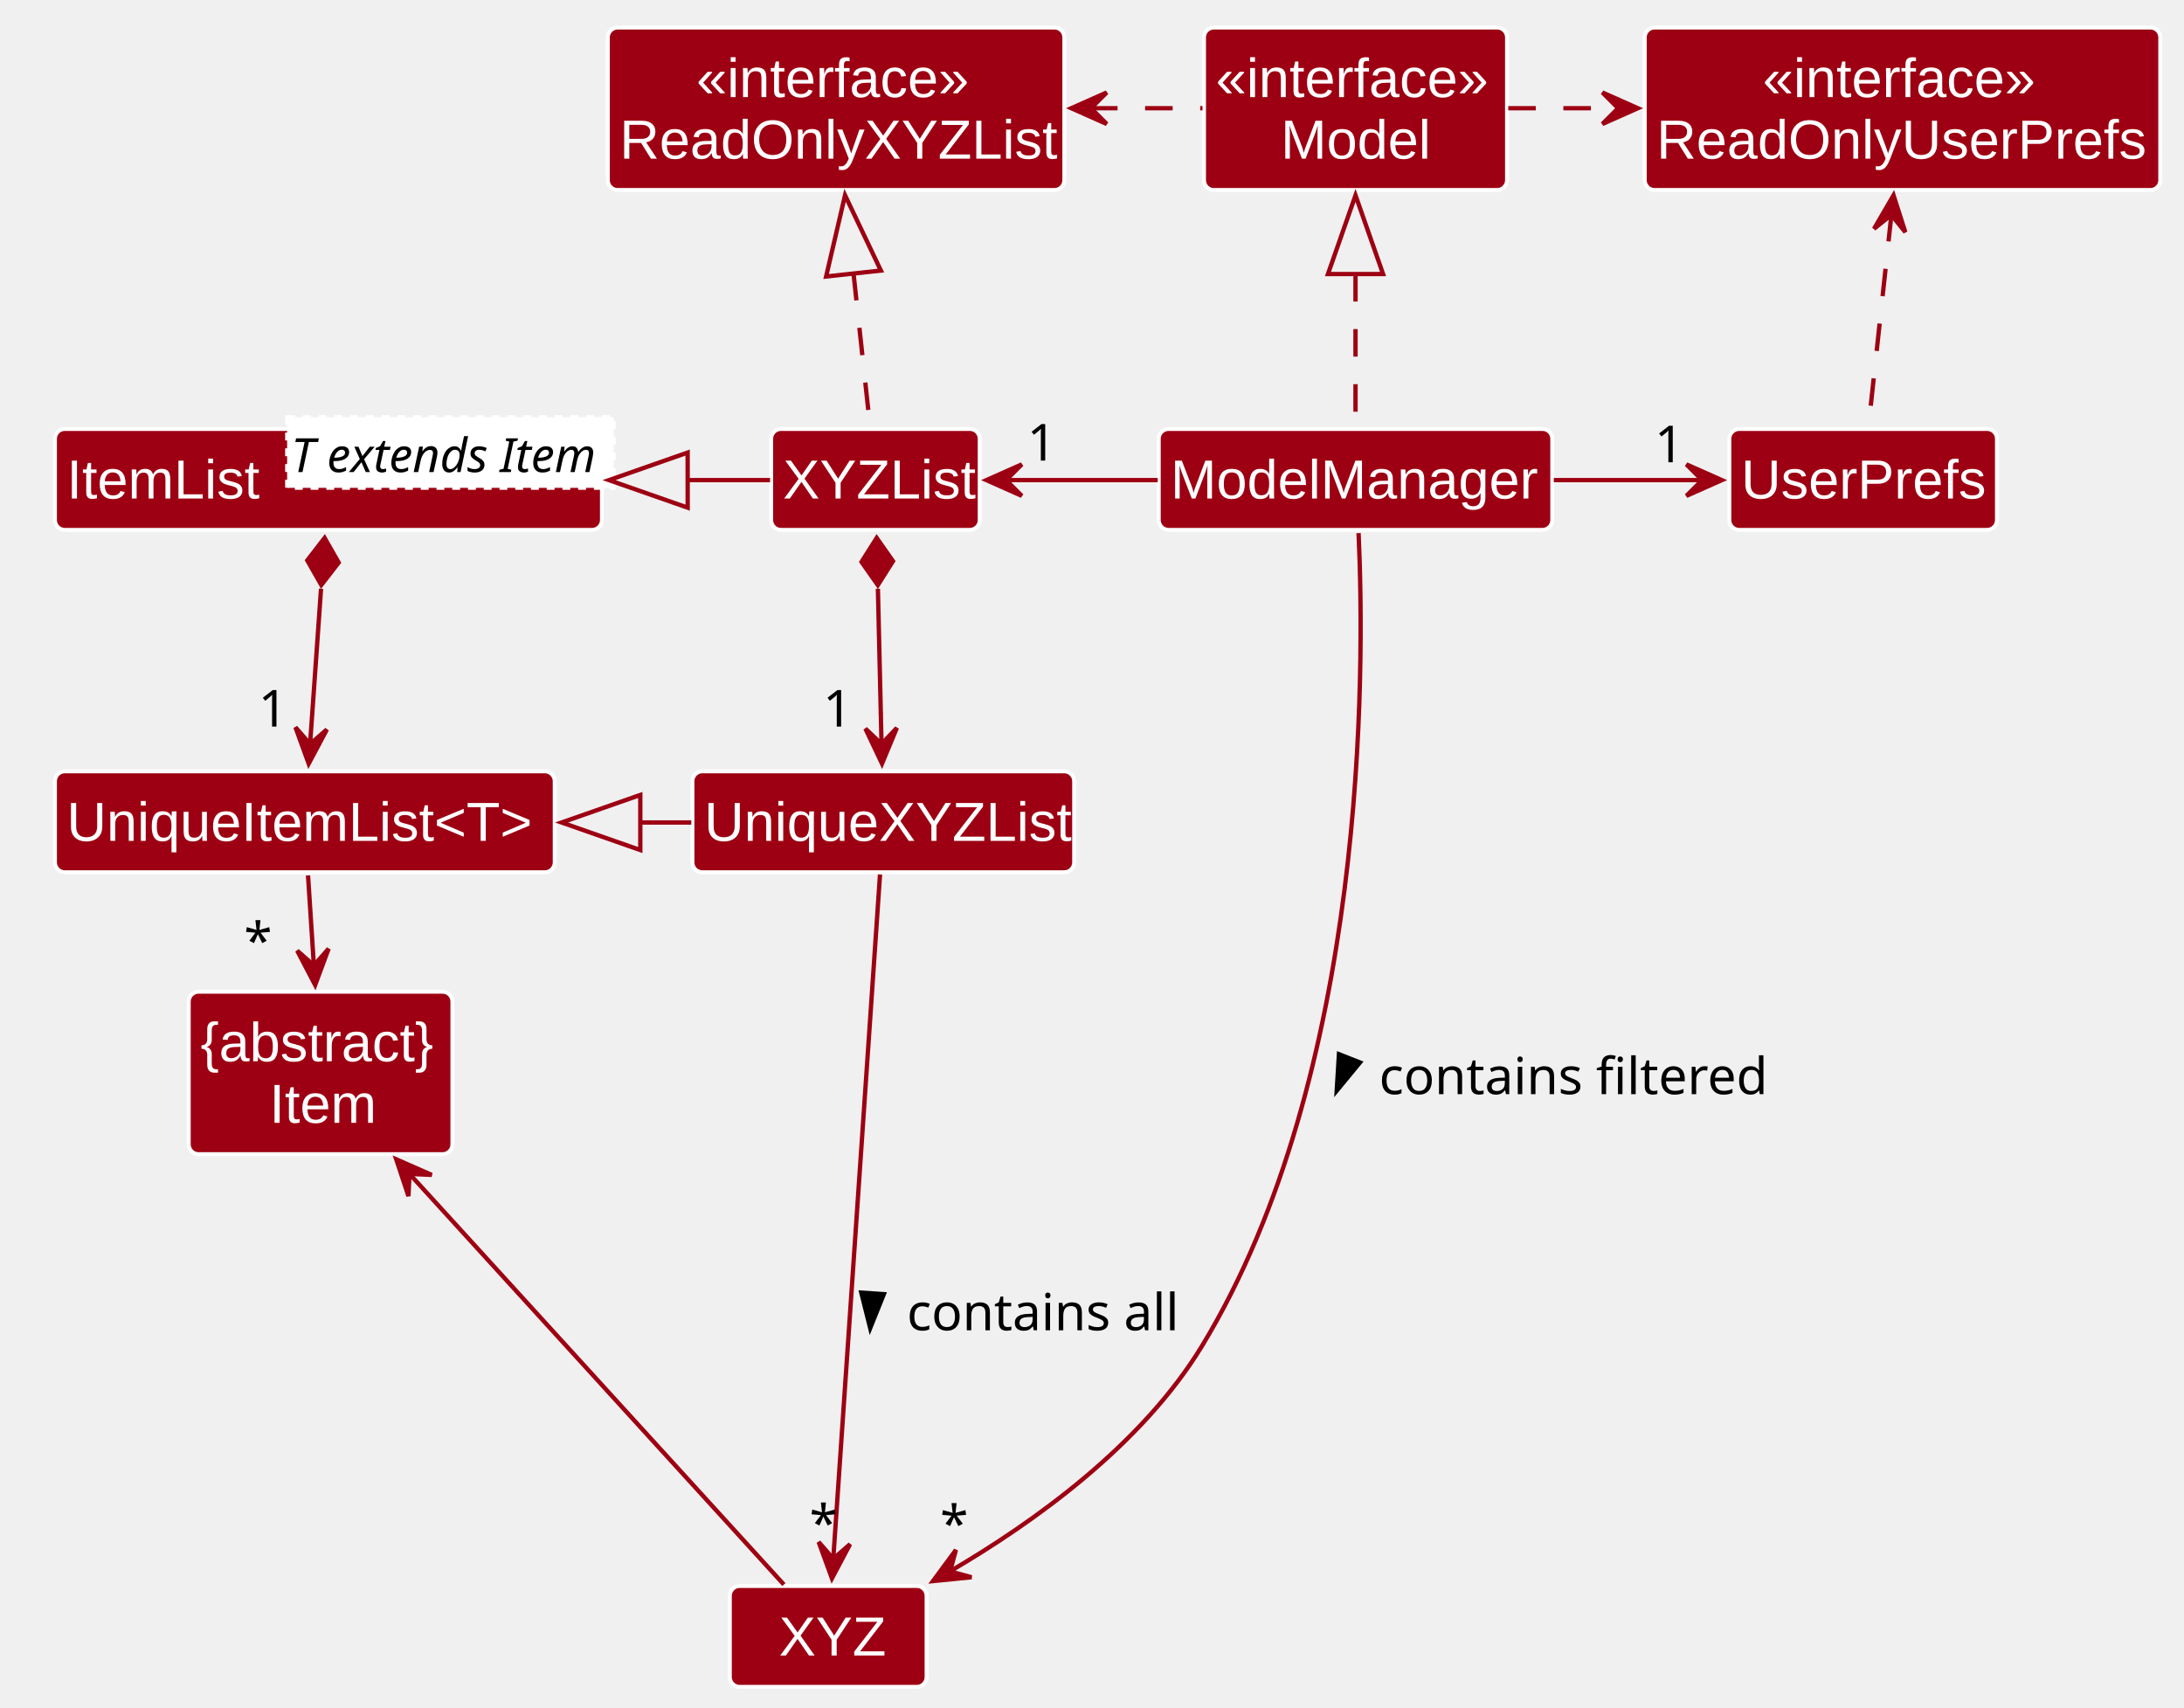
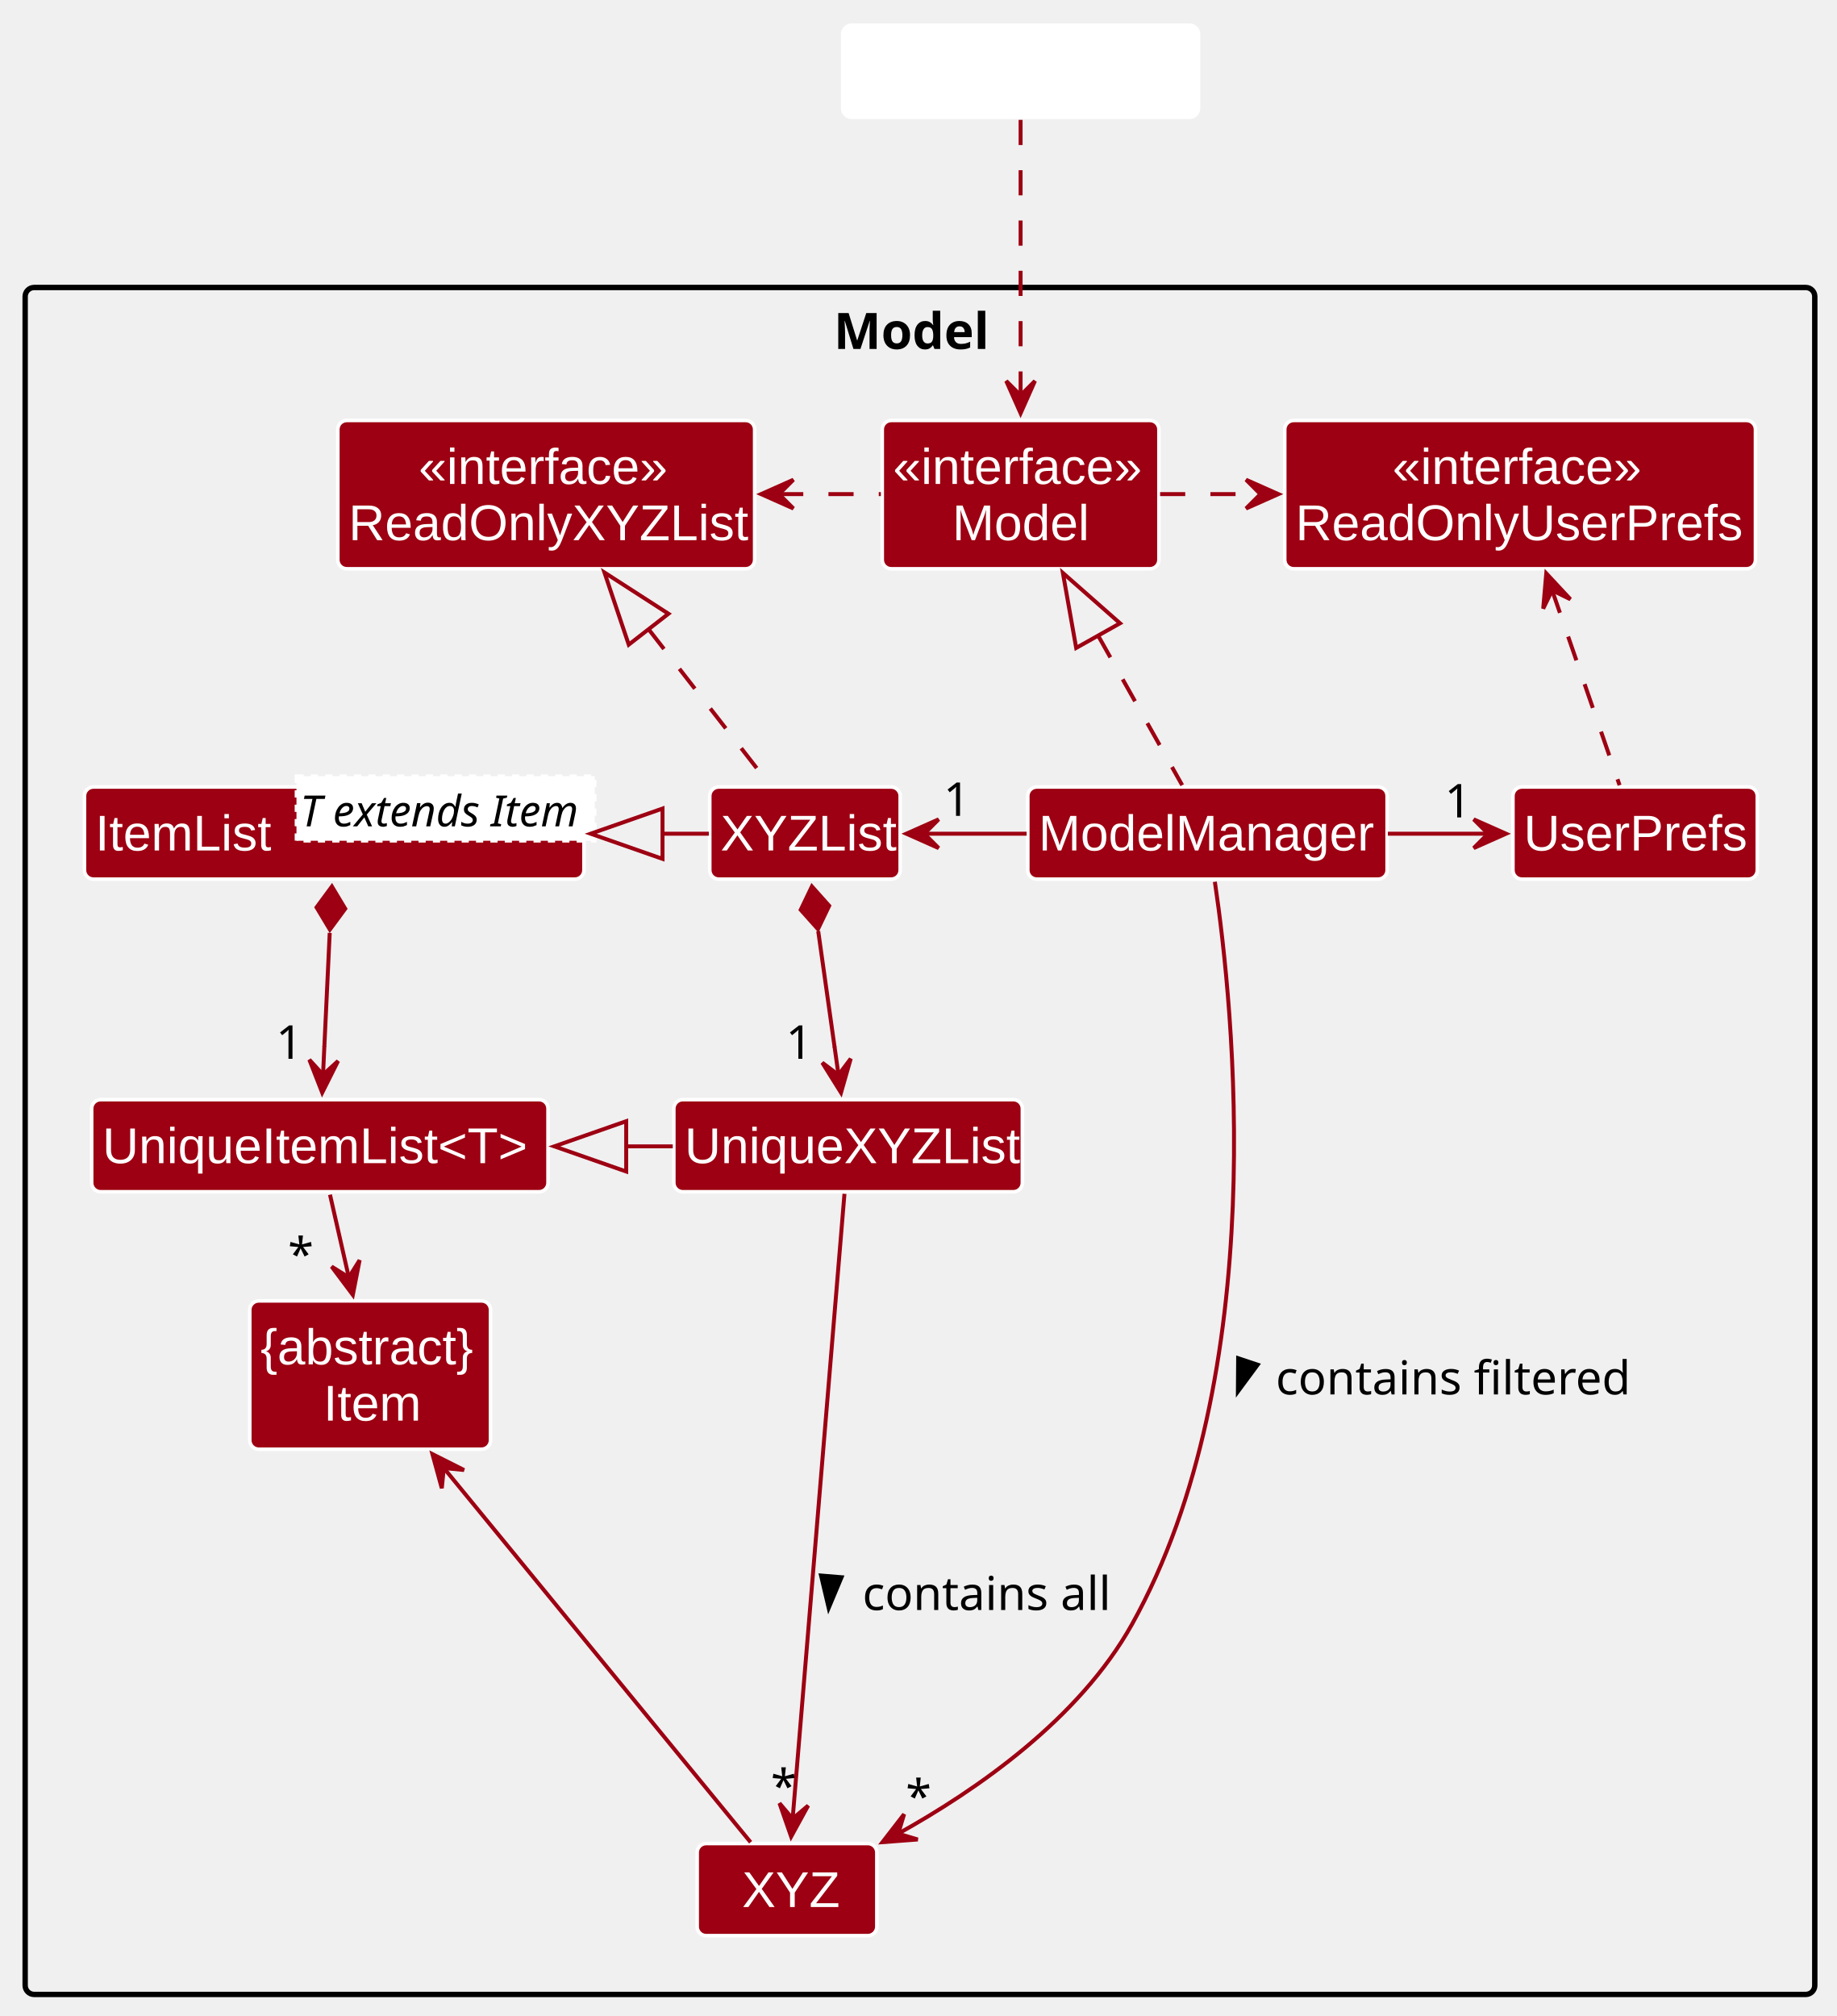
- <svg xmlns="http://www.w3.org/2000/svg" contentStyleType="text/css" height="434px" preserveAspectRatio="none" style="width:555px;height:434px;background:#FFFFFF;" version="1.1" viewBox="0 0 555 434" width="555px" zoomAndPan="magnify">
+ <svg xmlns="http://www.w3.org/2000/svg" contentStyleType="text/css" height="561px" preserveAspectRatio="none" style="width:511px;height:561px;background:#FFFFFF;" version="1.1" viewBox="0 0 511 561" width="511px" zoomAndPan="magnify">
  <defs />
  <g>
+     <g id="cluster_Model ">
+       <rect fill="none" height="475" rx="2.5" ry="2.5" style="stroke:#000000;stroke-width:1.5;" width="498" x="7" y="80" />
+       <text fill="#000000" font-family="sans-serif" font-size="14" font-weight="bold" lengthAdjust="spacing" textLength="44" x="232" y="97.107">Model
+             </text>
+     </g>
    <g id="elem_ReadOnlyXYZList">
-       <rect codeLine="9" fill="#9D0012" height="41.281" id="ReadOnlyXYZList" rx="2.5" ry="2.5" style="stroke:#FFFFFF;stroke-width:1.0;" width="116" x="154.464" y="7" />
-       <text fill="#FFFFFF" font-family="Arial" font-size="14" lengthAdjust="spacing" textLength="71" x="176.964" y="24.674">«interface»
+       <rect codeLine="9" fill="#9D0012" height="41.281" id="ReadOnlyXYZList" rx="2.5" ry="2.5" style="stroke:#FFFFFF;stroke-width:1.0;" width="116" x="94" y="117" />
+       <text fill="#FFFFFF" font-family="Arial" font-size="14" lengthAdjust="spacing" textLength="71" x="116.5" y="134.674">«interface»
            </text>
-       <text fill="#FFFFFF" font-family="Arial" font-size="14" lengthAdjust="spacing" textLength="110" x="157.464" y="40.315">ReadOnlyXYZList
+       <text fill="#FFFFFF" font-family="Arial" font-size="14" lengthAdjust="spacing" textLength="110" x="97" y="150.315">ReadOnlyXYZList
            </text>
    </g>
    <g id="elem_ReadOnlyUserPrefs">
-       <rect codeLine="10" fill="#9D0012" height="41.281" id="ReadOnlyUserPrefs" rx="2.5" ry="2.5" style="stroke:#FFFFFF;stroke-width:1.0;" width="131" x="417.964" y="7" />
-       <text fill="#FFFFFF" font-family="Arial" font-size="14" lengthAdjust="spacing" textLength="71" x="447.964" y="24.674">«interface»
+       <rect codeLine="10" fill="#9D0012" height="41.281" id="ReadOnlyUserPrefs" rx="2.5" ry="2.5" style="stroke:#FFFFFF;stroke-width:1.0;" width="131" x="357.5" y="117" />
+       <text fill="#FFFFFF" font-family="Arial" font-size="14" lengthAdjust="spacing" textLength="71" x="387.5" y="134.674">«interface»
            </text>
-       <text fill="#FFFFFF" font-family="Arial" font-size="14" lengthAdjust="spacing" textLength="125" x="420.964" y="40.315">ReadOnlyUserPrefs
+       <text fill="#FFFFFF" font-family="Arial" font-size="14" lengthAdjust="spacing" textLength="125" x="360.5" y="150.315">ReadOnlyUserPrefs
            </text>
    </g>
    <g id="elem_Model">
-       <rect codeLine="11" fill="#9D0012" height="41.281" id="Model" rx="2.5" ry="2.5" style="stroke:#FFFFFF;stroke-width:1.0;" width="77" x="305.964" y="7" />
-       <text fill="#FFFFFF" font-family="Arial" font-size="14" lengthAdjust="spacing" textLength="71" x="308.964" y="24.674">«interface»
+       <rect codeLine="11" fill="#9D0012" height="41.281" id="Model" rx="2.5" ry="2.5" style="stroke:#FFFFFF;stroke-width:1.0;" width="77" x="245.5" y="117" />
+       <text fill="#FFFFFF" font-family="Arial" font-size="14" lengthAdjust="spacing" textLength="71" x="248.5" y="134.674">«interface»
            </text>
-       <text fill="#FFFFFF" font-family="Arial" font-size="14" lengthAdjust="spacing" textLength="38" x="325.464" y="40.315">Model
+       <text fill="#FFFFFF" font-family="Arial" font-size="14" lengthAdjust="spacing" textLength="38" x="265" y="150.315">Model
            </text>
    </g>
    <g id="elem_XYZList">
-       <rect codeLine="12" fill="#9D0012" height="25.641" id="XYZList" rx="2.5" ry="2.5" style="stroke:#FFFFFF;stroke-width:1.0;" width="53" x="195.964" y="109" />
-       <text fill="#FFFFFF" font-family="Arial" font-size="14" lengthAdjust="spacing" textLength="47" x="198.964" y="126.674">XYZList
+       <rect codeLine="12" fill="#9D0012" height="25.641" id="XYZList" rx="2.5" ry="2.5" style="stroke:#FFFFFF;stroke-width:1.0;" width="53" x="197.5" y="219" />
+       <text fill="#FFFFFF" font-family="Arial" font-size="14" lengthAdjust="spacing" textLength="47" x="200.5" y="236.674">XYZList
            </text>
    </g>
    <g id="elem_ModelManager">
-       <rect codeLine="13" fill="#9D0012" height="25.641" id="ModelManager" rx="2.5" ry="2.5" style="stroke:#FFFFFF;stroke-width:1.0;" width="100" x="294.464" y="109" />
-       <text fill="#FFFFFF" font-family="Arial" font-size="14" lengthAdjust="spacing" textLength="94" x="297.464" y="126.674">ModelManager
+       <rect codeLine="13" fill="#9D0012" height="25.641" id="ModelManager" rx="2.5" ry="2.5" style="stroke:#FFFFFF;stroke-width:1.0;" width="100" x="286" y="219" />
+       <text fill="#FFFFFF" font-family="Arial" font-size="14" lengthAdjust="spacing" textLength="94" x="289" y="236.674">ModelManager
            </text>
    </g>
    <g id="elem_UserPrefs">
-       <rect codeLine="14" fill="#9D0012" height="25.641" id="UserPrefs" rx="2.5" ry="2.5" style="stroke:#FFFFFF;stroke-width:1.0;" width="68" x="439.464" y="109" />
-       <text fill="#FFFFFF" font-family="Arial" font-size="14" lengthAdjust="spacing" textLength="62" x="442.464" y="126.674">UserPrefs
+       <rect codeLine="14" fill="#9D0012" height="25.641" id="UserPrefs" rx="2.5" ry="2.5" style="stroke:#FFFFFF;stroke-width:1.0;" width="68" x="421" y="219" />
+       <text fill="#FFFFFF" font-family="Arial" font-size="14" lengthAdjust="spacing" textLength="62" x="424" y="236.674">UserPrefs
            </text>
    </g>
    <g id="elem_UniqueXYZList">
-       <rect codeLine="15" fill="#9D0012" height="25.641" id="UniqueXYZList" rx="2.5" ry="2.5" style="stroke:#FFFFFF;stroke-width:1.0;" width="97" x="175.964" y="196" />
-       <text fill="#FFFFFF" font-family="Arial" font-size="14" lengthAdjust="spacing" textLength="91" x="178.964" y="213.674">UniqueXYZList
+       <rect codeLine="15" fill="#9D0012" height="25.641" id="UniqueXYZList" rx="2.5" ry="2.5" style="stroke:#FFFFFF;stroke-width:1.0;" width="97" x="187.5" y="306" />
+       <text fill="#FFFFFF" font-family="Arial" font-size="14" lengthAdjust="spacing" textLength="91" x="190.5" y="323.674">UniqueXYZList
            </text>
    </g>
    <g id="elem_XYZ">
-       <rect codeLine="16" fill="#9D0012" height="25.641" id="XYZ" rx="2.5" ry="2.5" style="stroke:#FFFFFF;stroke-width:1.0;" width="50" x="185.464" y="403" />
-       <text fill="#FFFFFF" font-family="Arial" font-size="14" lengthAdjust="spacing" textLength="25" x="197.964" y="420.674">XYZ
+       <rect codeLine="16" fill="#9D0012" height="25.641" id="XYZ" rx="2.5" ry="2.5" style="stroke:#FFFFFF;stroke-width:1.0;" width="50" x="194" y="513" />
+       <text fill="#FFFFFF" font-family="Arial" font-size="14" lengthAdjust="spacing" textLength="25" x="206.5" y="530.674">XYZ
            </text>
    </g>
    <g id="elem_Item">
-       <rect codeLine="17" fill="#9D0012" height="41.281" id="Item" rx="2.5" ry="2.5" style="stroke:#FFFFFF;stroke-width:1.0;" width="67" x="47.964" y="252" />
-       <text fill="#FFFFFF" font-family="Arial" font-size="14" lengthAdjust="spacing" textLength="61" x="50.964" y="269.674">{abstract}
+       <rect codeLine="17" fill="#9D0012" height="41.281" id="Item" rx="2.5" ry="2.5" style="stroke:#FFFFFF;stroke-width:1.0;" width="67" x="69.5" y="362" />
+       <text fill="#FFFFFF" font-family="Arial" font-size="14" lengthAdjust="spacing" textLength="61" x="72.5" y="379.674">{abstract}
            </text>
-       <text fill="#FFFFFF" font-family="Arial" font-size="14" lengthAdjust="spacing" textLength="26" x="68.464" y="285.315">Item
+       <text fill="#FFFFFF" font-family="Arial" font-size="14" lengthAdjust="spacing" textLength="26" x="90" y="395.315">Item
            </text>
    </g>
    <g id="elem_ItemList">
-       <rect codeLine="18" fill="#9D0012" height="25.641" id="ItemList" rx="2.5" ry="2.5" style="stroke:#FFFFFF;stroke-width:1.0;" width="139" x="13.964" y="109" />
-       <text fill="#FFFFFF" font-family="Arial" font-size="14" lengthAdjust="spacing" textLength="48" x="16.964" y="126.674">ItemList
+       <rect codeLine="18" fill="#9D0012" height="25.641" id="ItemList" rx="2.5" ry="2.5" style="stroke:#FFFFFF;stroke-width:1.0;" width="139" x="23.5" y="219" />
+       <text fill="#FFFFFF" font-family="Arial" font-size="14" lengthAdjust="spacing" textLength="48" x="26.5" y="236.674">ItemList
            </text>
-       <rect fill="#FFFFFF" height="17.961" style="stroke:#FFFFFF;stroke-width:1.0;stroke-dasharray:2.0,2.0;" width="83" x="72.964" y="106" />
-       <text fill="#000000" font-family="sans-serif" font-size="12" font-style="italic" lengthAdjust="spacing" textLength="81" x="73.964" y="119.949">T extends Item
+       <rect fill="#FFFFFF" height="17.961" style="stroke:#FFFFFF;stroke-width:1.0;stroke-dasharray:2.0,2.0;" width="83" x="82.5" y="216" />
+       <text fill="#000000" font-family="sans-serif" font-size="12" font-style="italic" lengthAdjust="spacing" textLength="81" x="83.5" y="229.949">T extends Item
            </text>
    </g>
    <g id="elem_UniqueItemList">
-       <rect codeLine="19" fill="#9D0012" height="25.641" id="UniqueItemList" rx="2.5" ry="2.5" style="stroke:#FFFFFF;stroke-width:1.0;" width="127" x="13.964" y="196" />
-       <text fill="#FFFFFF" font-family="Arial" font-size="14" lengthAdjust="spacing" textLength="117" x="16.964" y="213.674">UniqueItemList&lt;T&gt;
+       <rect codeLine="19" fill="#9D0012" height="25.641" id="UniqueItemList" rx="2.5" ry="2.5" style="stroke:#FFFFFF;stroke-width:1.0;" width="127" x="25.5" y="306" />
+       <text fill="#FFFFFF" font-family="Arial" font-size="14" lengthAdjust="spacing" textLength="117" x="28.5" y="323.674">UniqueItemList&lt;T&gt;
            </text>
    </g>
+     <g id="elem_HiddenOutside">
+       <rect codeLine="22" fill="#FFFFFF" height="25.641" id="HiddenOutside" rx="2.5" ry="2.5" style="stroke:#FFFFFF;stroke-width:1.0;" width="99" x="234.5" y="7" />
+       <text fill="#FFFFFF" font-family="Arial" font-size="14" lengthAdjust="spacing" textLength="93" x="237.5" y="24.674">HiddenOutside
+             </text>
+     </g>
+     <g id="link_HiddenOutside_Model">
+       <path codeLine="23" d="M284,33.36 C284,51.55 284,85.98 284,110.03 " fill="none" id="HiddenOutside-to-Model" style="stroke:#9D0012;stroke-width:1.1;stroke-dasharray:7.0,7.0;" />
+       <polygon fill="#9D0012" points="284,115.01,288,106.01,284,110.01,280,106.01,284,115.01" style="stroke:#9D0012;stroke-width:1.1;" />
+     </g>
    <g id="link_Model_ModelManager">
-       <path codeLine="21" d="M344.464,69.62 C344.464,83.71 344.464,98.44 344.464,108.5 " fill="none" id="Model-backto-ModelManager" style="stroke:#9D0012;stroke-width:1.1;stroke-dasharray:7.0,7.0;" />
-       <polygon fill="none" points="337.464,69.63,344.464,49.63,351.464,69.63,337.464,69.63" style="stroke:#9D0012;stroke-width:1.1;" />
+       <path codeLine="25" d="M305.55,176.83 C313.93,191.74 322.94,207.78 328.97,218.5 " fill="none" id="Model-backto-ModelManager" style="stroke:#9D0012;stroke-width:1.1;stroke-dasharray:7.0,7.0;" />
+       <polygon fill="none" points="299.47,180.3,295.77,159.44,311.67,173.44,299.47,180.3" style="stroke:#9D0012;stroke-width:1.1;" />
    </g>
    <g id="link_Model_ReadOnlyUserPrefs">
-       <path codeLine="22" d="M383.284,27.5 C392.614,27.5 401.944,27.5 411.264,27.5 " fill="none" id="Model-to-ReadOnlyUserPrefs" style="stroke:#9D0012;stroke-width:1.1;stroke-dasharray:7.0,7.0;" />
-       <polygon fill="#9D0012" points="416.204,27.5,407.204,23.5,411.204,27.5,407.204,31.5,416.204,27.5" style="stroke:#9D0012;stroke-width:1.1;" />
+       <path codeLine="26" d="M322.82,137.5 C332.15,137.5 341.48,137.5 350.8,137.5 " fill="none" id="Model-to-ReadOnlyUserPrefs" style="stroke:#9D0012;stroke-width:1.1;stroke-dasharray:7.0,7.0;" />
+       <polygon fill="#9D0012" points="355.74,137.5,346.74,133.5,350.74,137.5,346.74,141.5,355.74,137.5" style="stroke:#9D0012;stroke-width:1.1;" />
    </g>
    <g id="link_ReadOnlyXYZList_Model">
-       <path codeLine="23" d="M276.994,27.5 C286.524,27.5 296.054,27.5 305.584,27.5 " fill="none" id="ReadOnlyXYZList-backto-Model" style="stroke:#9D0012;stroke-width:1.1;stroke-dasharray:7.0,7.0;" />
-       <polygon fill="#9D0012" points="272.244,27.5,281.244,31.5,277.244,27.5,281.244,23.5,272.244,27.5" style="stroke:#9D0012;stroke-width:1.1;" />
+       <path codeLine="27" d="M216.53,137.5 C226.06,137.5 235.59,137.5 245.12,137.5 " fill="none" id="ReadOnlyXYZList-backto-Model" style="stroke:#9D0012;stroke-width:1.1;stroke-dasharray:7.0,7.0;" />
+       <polygon fill="#9D0012" points="211.78,137.5,220.78,141.5,216.78,137.5,220.78,133.5,211.78,137.5" style="stroke:#9D0012;stroke-width:1.1;" />
    </g>
    <g id="link_XYZList_ModelManager">
-       <path codeLine="24" d="M255.484,122 C268.394,122 281.294,122 294.204,122 " fill="none" id="XYZList-backto-ModelManager" style="stroke:#9D0012;stroke-width:1.1;" />
-       <polygon fill="#9D0012" points="250.664,122,259.664,126,255.664,122,259.664,118,250.664,122" style="stroke:#9D0012;stroke-width:1.1;" />
-       <text fill="#000000" font-family="sans-serif" font-size="13" lengthAdjust="spacing" textLength="7" x="261" y="117.036">1
+       <path codeLine="28" d="M256.98,232 C266.54,232 276.11,232 285.68,232 " fill="none" id="XYZList-backto-ModelManager" style="stroke:#9D0012;stroke-width:1.1;" />
+       <polygon fill="#9D0012" points="252.2,232,261.2,236,257.2,232,261.2,228,252.2,232" style="stroke:#9D0012;stroke-width:1.1;" />
+       <text fill="#000000" font-family="sans-serif" font-size="13" lengthAdjust="spacing" textLength="7" x="262.536" y="227.036">1
            </text>
    </g>
    <g id="link_ModelManager_UserPrefs">
-       <path codeLine="25" d="M394.854,122 C407.524,122 420.184,122 432.854,122 " fill="none" id="ModelManager-to-UserPrefs" style="stroke:#9D0012;stroke-width:1.1;" />
-       <polygon fill="#9D0012" points="437.554,122,428.554,118,432.554,122,428.554,126,437.554,122" style="stroke:#9D0012;stroke-width:1.1;" />
-       <text fill="#000000" font-family="sans-serif" font-size="13" lengthAdjust="spacing" textLength="7" x="420.47" y="117.47">1
+       <path codeLine="29" d="M386.2,232 C395.52,232 404.84,232 414.15,232 " fill="none" id="ModelManager-to-UserPrefs" style="stroke:#9D0012;stroke-width:1.1;" />
+       <polygon fill="#9D0012" points="419.09,232,410.09,228,414.09,232,410.09,236,419.09,232" style="stroke:#9D0012;stroke-width:1.1;" />
+       <text fill="#000000" font-family="sans-serif" font-size="13" lengthAdjust="spacing" textLength="7" x="401.994" y="227.47">1
            </text>
    </g>
    <g id="link_ReadOnlyUserPrefs_UserPrefs">
-       <path codeLine="26" d="M480.664,54.38 C478.754,72.05 476.304,94.69 474.814,108.5 " fill="none" id="ReadOnlyUserPrefs-backto-UserPrefs" style="stroke:#9D0012;stroke-width:1.1;stroke-dasharray:7.0,7.0;" />
-       <polygon fill="#9D0012" points="481.184,49.62,476.23,58.133,480.641,54.59,484.183,59.001,481.184,49.62" style="stroke:#9D0012;stroke-width:1.1;" />
+       <path codeLine="30" d="M431.79,163.91 C437.93,181.65 445.85,204.56 450.68,218.5 " fill="none" id="ReadOnlyUserPrefs-backto-UserPrefs" style="stroke:#9D0012;stroke-width:1.1;stroke-dasharray:7.0,7.0;" />
+       <polygon fill="#9D0012" points="430.28,159.55,429.429,169.362,431.908,164.278,436.993,166.757,430.28,159.55" style="stroke:#9D0012;stroke-width:1.1;" />
    </g>
    <g id="link_ReadOnlyXYZList_XYZList">
-       <path codeLine="28" d="M216.884,69.37 C218.414,83.53 220.014,98.38 221.114,108.5 " fill="none" id="ReadOnlyXYZList-backto-XYZList" style="stroke:#9D0012;stroke-width:1.1;stroke-dasharray:7.0,7.0;" />
-       <polygon fill="none" points="209.934,70.26,214.744,49.62,223.854,68.75,209.934,70.26" style="stroke:#9D0012;stroke-width:1.1;" />
+       <path codeLine="32" d="M180.46,175.07 C192.44,190.46 205.59,207.35 214.27,218.5 " fill="none" id="ReadOnlyXYZList-backto-XYZList" style="stroke:#9D0012;stroke-width:1.1;stroke-dasharray:7.0,7.0;" />
+       <polygon fill="none" points="174.96,179.39,168.2,159.31,186.01,170.79,174.96,179.39" style="stroke:#9D0012;stroke-width:1.1;" />
    </g>
    <g id="link_XYZList_UniqueXYZList">
-       <path codeLine="29" d="M223.094,149.6 C223.324,159.68 223.594,171.15 223.834,181.24 " fill="none" id="XYZList-UniqueXYZList" style="stroke:#9D0012;stroke-width:1.1;" />
-       <polygon fill="#9D0012" points="222.784,136.69,218.93,142.785,223.074,148.686,226.928,142.592,222.784,136.69" style="stroke:#9D0012;stroke-width:1.1;" />
-       <polygon fill="#9D0012" points="224.134,194.05,227.915,184.956,224.013,189.052,219.917,185.149,224.134,194.05" style="stroke:#9D0012;stroke-width:1.1;" />
-       <line style="stroke:#9D0012;stroke-width:1.1;" x1="224.013" x2="223.829" y1="189.052" y2="181.06" />
-       <text fill="#000000" font-family="sans-serif" font-size="13" lengthAdjust="spacing" textLength="7" x="209.139" y="184.631">1
+       <path codeLine="33" d="M227.69,259.12 C229.14,269.37 230.8,281.14 232.25,291.44 " fill="none" id="XYZList-UniqueXYZList" style="stroke:#9D0012;stroke-width:1.1;" />
+       <polygon fill="#9D0012" points="225.93,246.68,222.814,253.183,227.618,258.561,230.734,252.058,225.93,246.68" style="stroke:#9D0012;stroke-width:1.1;" />
+       <polygon fill="#9D0012" points="234.03,304.07,236.735,294.6,233.332,299.119,228.813,295.716,234.03,304.07" style="stroke:#9D0012;stroke-width:1.1;" />
+       <line style="stroke:#9D0012;stroke-width:1.1;" x1="233.332" x2="232.215" y1="299.119" y2="291.195" />
+       <text fill="#000000" font-family="sans-serif" font-size="13" lengthAdjust="spacing" textLength="7" x="218.663" y="294.632">1
            </text>
    </g>
    <g id="link_UniqueXYZList_XYZ">
-       <path codeLine="30" d="M223.634,222.21 C221.274,256.67 214.574,354.84 211.744,396.23 " fill="none" id="UniqueXYZList-to-XYZ" style="stroke:#9D0012;stroke-width:1.1;" />
-       <polygon fill="#9D0012" points="211.414,401.08,216.022,392.376,211.757,396.092,208.041,391.827,211.414,401.08" style="stroke:#9D0012;stroke-width:1.1;" />
-       <polygon fill="#000000" points="221.123,337.634,224.672,328.81,218.807,328.409,221.123,337.634" style="stroke:#000000;stroke-width:1.0;" />
-       <text fill="#000000" font-family="sans-serif" font-size="13" lengthAdjust="spacing" textLength="66" x="230.464" y="338.028">contains all
+       <path codeLine="34" d="M234.99,332.21 C232.13,366.67 223.99,464.84 220.56,506.23 " fill="none" id="UniqueXYZList-to-XYZ" style="stroke:#9D0012;stroke-width:1.1;" />
+       <polygon fill="#9D0012" points="220.15,511.09,224.881,502.452,220.564,506.107,216.909,501.79,220.15,511.09" style="stroke:#9D0012;stroke-width:1.1;" />
+       <polygon fill="#000000" points="230.587,447.628,234.263,438.857,228.405,438.371,230.587,447.628" style="stroke:#000000;stroke-width:1.0;" />
+       <text fill="#000000" font-family="sans-serif" font-size="13" lengthAdjust="spacing" textLength="66" x="240" y="448.028">contains all
            </text>
-       <text fill="#000000" font-family="sans-serif" font-size="13" lengthAdjust="spacing" textLength="5" x="205.705" y="391.673">*
+       <text fill="#000000" font-family="sans-serif" font-size="13" lengthAdjust="spacing" textLength="5" x="214.488" y="501.673">*
            </text>
    </g>
    <g id="link_ModelManager_XYZ">
-       <path codeLine="32" d="M345.244,135.46 C346.844,170.7 347.374,273.02 305.464,342 C290.194,367.13 262.824,386.77 241.364,399.31 " fill="none" id="ModelManager-to-XYZ" style="stroke:#9D0012;stroke-width:1.1;" />
-       <polygon fill="#9D0012" points="237.084,401.76,246.884,400.785,241.429,399.287,242.927,393.832,237.084,401.76" style="stroke:#9D0012;stroke-width:1.1;" />
-       <polygon fill="#000000" points="339.632,277.298,345.68,269.958,340.211,267.805,339.632,277.298" style="stroke:#000000;stroke-width:1.0;" />
-       <text fill="#000000" font-family="sans-serif" font-size="13" lengthAdjust="spacing" textLength="91" x="350.464" y="278.028">contains filtered
+       <path codeLine="36" d="M338.06,245.38 C343.26,280.42 353.84,382.26 315,452 C300.35,478.31 271.86,498.09 249.71,510.39 " fill="none" id="ModelManager-to-XYZ" style="stroke:#9D0012;stroke-width:1.1;" />
+       <polygon fill="#9D0012" points="245.56,512.63,255.38,511.881,249.961,510.258,251.585,504.839,245.56,512.63" style="stroke:#9D0012;stroke-width:1.1;" />
+       <polygon fill="#000000" points="344.419,387.389,350.067,379.738,344.491,377.879,344.419,387.389" style="stroke:#000000;stroke-width:1.0;" />
+       <text fill="#000000" font-family="sans-serif" font-size="13" lengthAdjust="spacing" textLength="91" x="355" y="388.028">contains filtered
            </text>
-       <text fill="#000000" font-family="sans-serif" font-size="13" lengthAdjust="spacing" textLength="5" x="238.9" y="391.82">*
+       <text fill="#000000" font-family="sans-serif" font-size="13" lengthAdjust="spacing" textLength="5" x="252.029" y="504.521">*
            </text>
    </g>
    <g id="link_ItemList_UniqueItemList">
-       <path codeLine="34" d="M81.584,149.6 C80.874,159.68 80.064,171.15 79.354,181.24 " fill="none" id="ItemList-UniqueItemList" style="stroke:#9D0012;stroke-width:1.1;" />
-       <polygon fill="#9D0012" points="82.494,136.69,78.082,142.394,81.65,148.66,86.062,142.956,82.494,136.69" style="stroke:#9D0012;stroke-width:1.1;" />
-       <polygon fill="#9D0012" points="78.444,194.06,83.067,185.363,78.795,189.072,75.086,184.801,78.444,194.06" style="stroke:#9D0012;stroke-width:1.1;" />
-       <line style="stroke:#9D0012;stroke-width:1.1;" x1="78.795" x2="79.364" y1="189.072" y2="181.09" />
-       <text fill="#000000" font-family="sans-serif" font-size="13" lengthAdjust="spacing" textLength="7" x="65.64" y="184.631">1
+       <path codeLine="38" d="M91.75,259.6 C91.27,269.68 90.73,281.15 90.26,291.24 " fill="none" id="ItemList-UniqueItemList" style="stroke:#9D0012;stroke-width:1.1;" />
+       <polygon fill="#9D0012" points="92.36,246.69,88.081,252.494,91.793,258.677,96.072,252.872,92.36,246.69" style="stroke:#9D0012;stroke-width:1.1;" />
+       <polygon fill="#9D0012" points="89.66,304.06,94.071,295.254,89.891,299.065,86.08,294.885,89.66,304.06" style="stroke:#9D0012;stroke-width:1.1;" />
+       <line style="stroke:#9D0012;stroke-width:1.1;" x1="89.891" x2="90.265" y1="299.065" y2="291.07" />
+       <text fill="#000000" font-family="sans-serif" font-size="13" lengthAdjust="spacing" textLength="7" x="76.779" y="294.632">1
            </text>
    </g>
    <g id="link_UniqueItemList_Item">
-       <path codeLine="35" d="M78.274,222.45 C78.714,229.16 79.264,237.7 79.794,245.77 " fill="none" id="UniqueItemList-to-Item" style="stroke:#9D0012;stroke-width:1.1;" />
-       <polygon fill="#9D0012" points="80.084,250.3,83.51,241.066,79.769,245.31,75.525,241.57,80.084,250.3" style="stroke:#9D0012;stroke-width:1.1;" />
-       <text fill="#000000" font-family="sans-serif" font-size="13" lengthAdjust="spacing" textLength="5" x="62" y="243.686">*
+       <path codeLine="39" d="M91.83,332.45 C93.36,339.16 95.31,347.7 97.14,355.77 " fill="none" id="UniqueItemList-to-Item" style="stroke:#9D0012;stroke-width:1.1;" />
+       <polygon fill="#9D0012" points="98.18,360.33,100.073,350.665,97.065,355.456,92.274,352.449,98.18,360.33" style="stroke:#9D0012;stroke-width:1.1;" />
+       <text fill="#000000" font-family="sans-serif" font-size="13" lengthAdjust="spacing" textLength="5" x="80.118" y="353.686">*
            </text>
    </g>
    <g id="link_UniqueItemList_UniqueXYZList">
-       <path codeLine="37" d="M162.484,209 C166.884,209 171.274,209 175.674,209 " fill="none" id="UniqueItemList-backto-UniqueXYZList" style="stroke:#9D0012;stroke-width:1.1;" />
-       <polygon fill="none" points="162.714,216,142.714,209,162.714,202,162.714,216" style="stroke:#9D0012;stroke-width:1.1;" />
+       <path codeLine="41" d="M174.02,319 C178.42,319 182.81,319 187.21,319 " fill="none" id="UniqueItemList-backto-UniqueXYZList" style="stroke:#9D0012;stroke-width:1.1;" />
+       <polygon fill="none" points="174.25,326,154.25,319,174.25,312,174.25,326" style="stroke:#9D0012;stroke-width:1.1;" />
    </g>
    <g id="link_ItemList_XYZList">
-       <path codeLine="38" d="M174.464,122 C181.544,122 188.614,122 195.694,122 " fill="none" id="ItemList-backto-XYZList" style="stroke:#9D0012;stroke-width:1.1;" />
-       <polygon fill="none" points="174.754,129,154.754,122,174.744,115,174.754,129" style="stroke:#9D0012;stroke-width:1.1;" />
+       <path codeLine="42" d="M184.35,232 C188.65,232 192.95,232 197.25,232 " fill="none" id="ItemList-backto-XYZList" style="stroke:#9D0012;stroke-width:1.1;" />
+       <polygon fill="none" points="184.36,239,164.36,232,184.36,225,184.36,239" style="stroke:#9D0012;stroke-width:1.1;" />
    </g>
    <g id="link_Item_XYZ">
-       <path codeLine="39" d="M103.974,298.19 C131.774,328.69 177.994,379.39 199.204,402.65 " fill="none" id="Item-backto-XYZ" style="stroke:#9D0012;stroke-width:1.1;" />
-       <polygon fill="#9D0012" points="100.694,294.59,103.799,303.937,104.061,298.286,109.712,298.548,100.694,294.59" style="stroke:#9D0012;stroke-width:1.1;" />
+       <path codeLine="43" d="M123.24,408.19 C148.24,438.69 189.81,489.39 208.87,512.65 " fill="none" id="Item-backto-XYZ" style="stroke:#9D0012;stroke-width:1.1;" />
+       <polygon fill="#9D0012" points="120.33,404.64,122.939,414.137,123.499,408.508,129.128,409.067,120.33,404.64" style="stroke:#9D0012;stroke-width:1.1;" />
    </g>
  </g>
</svg>
